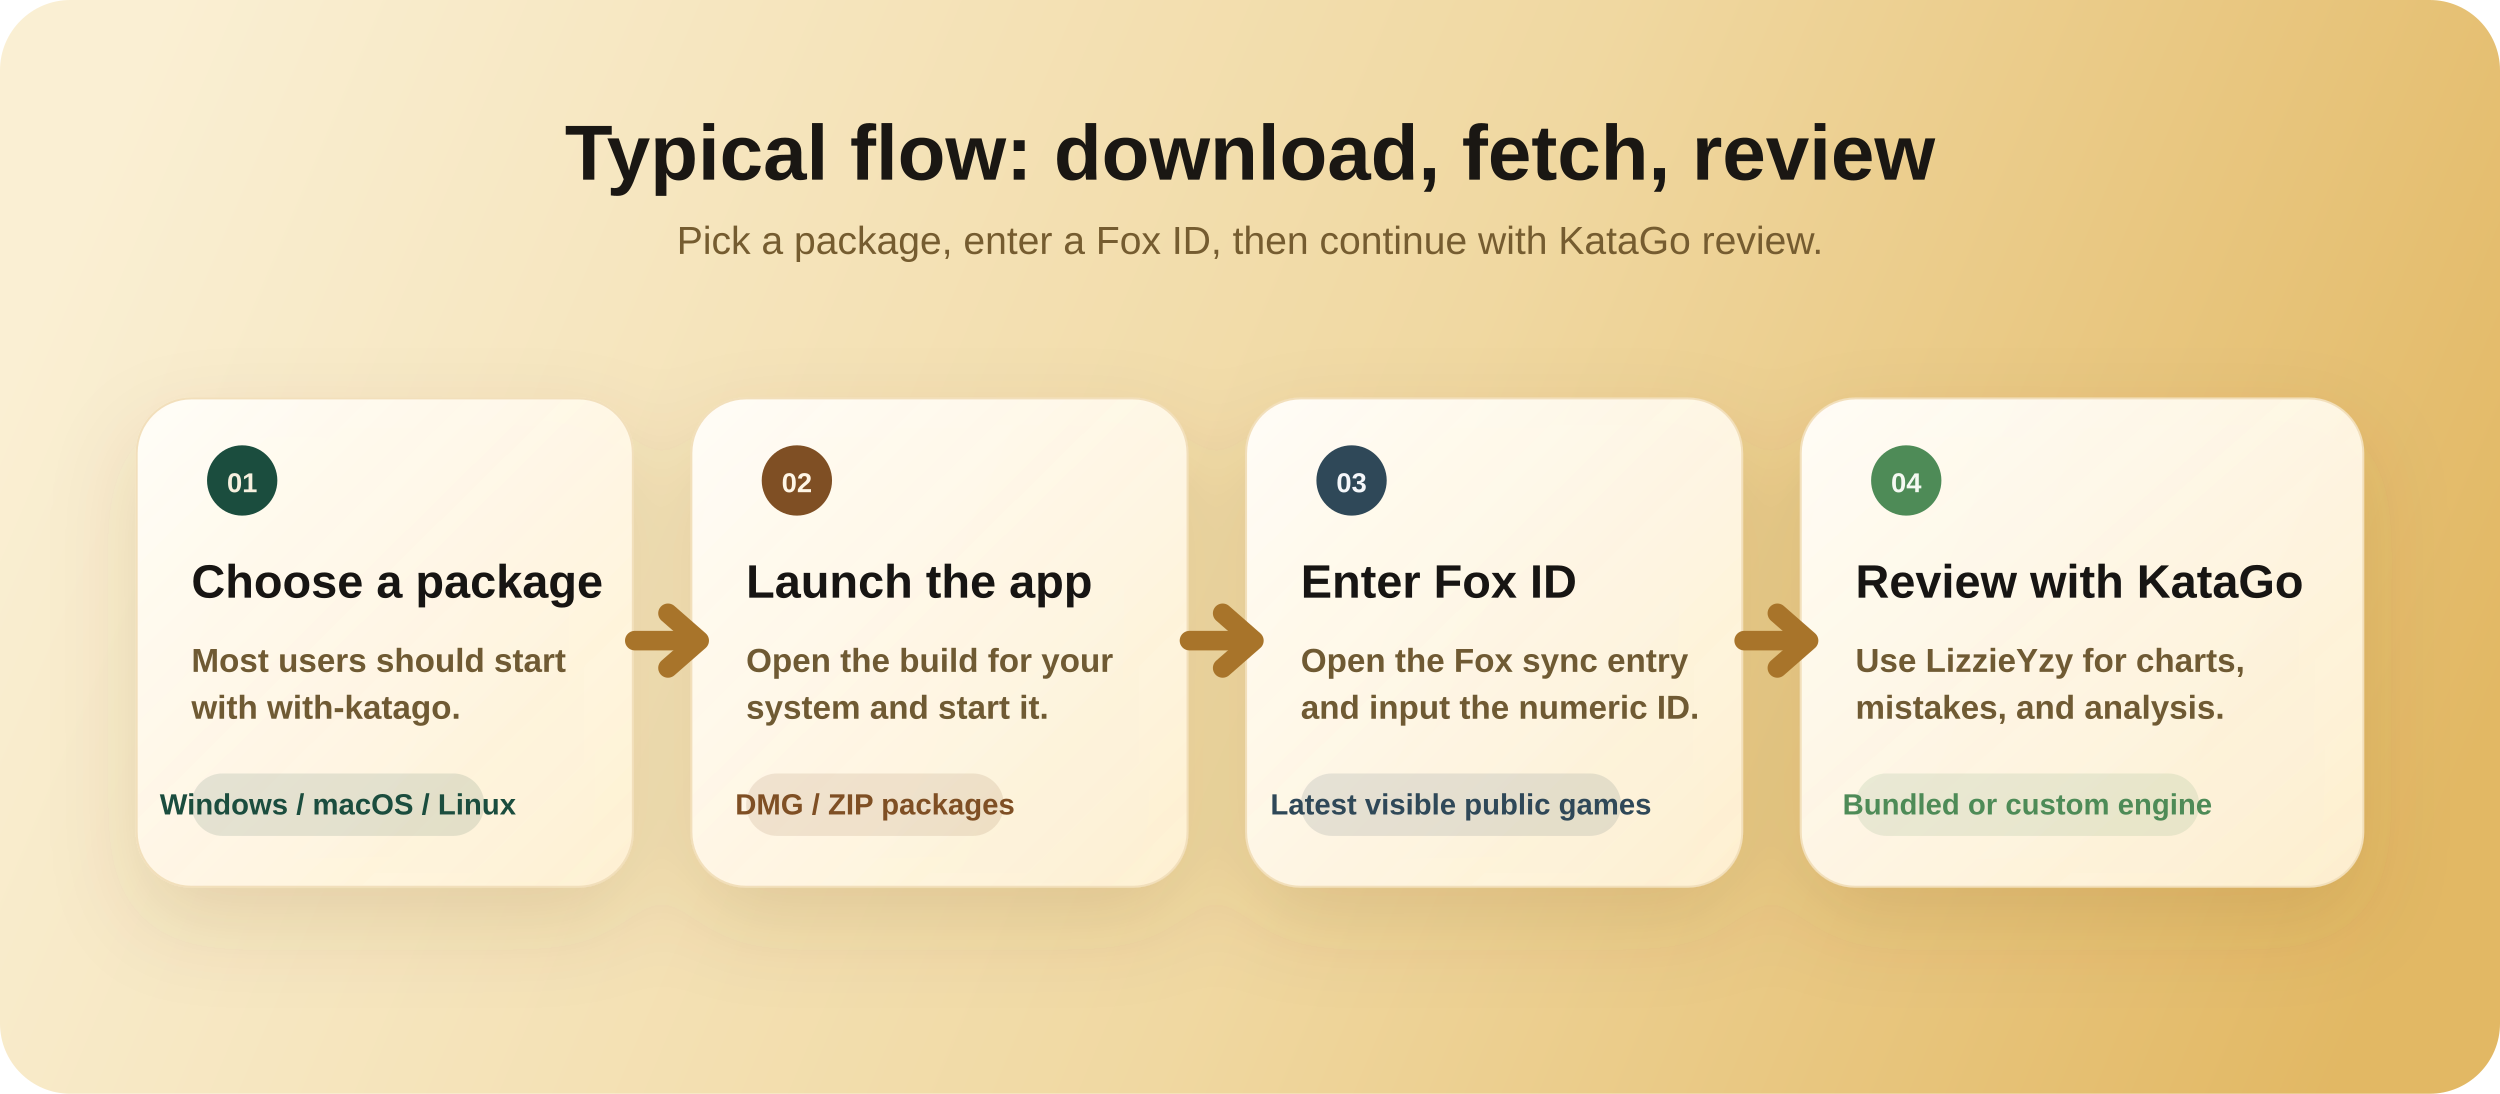
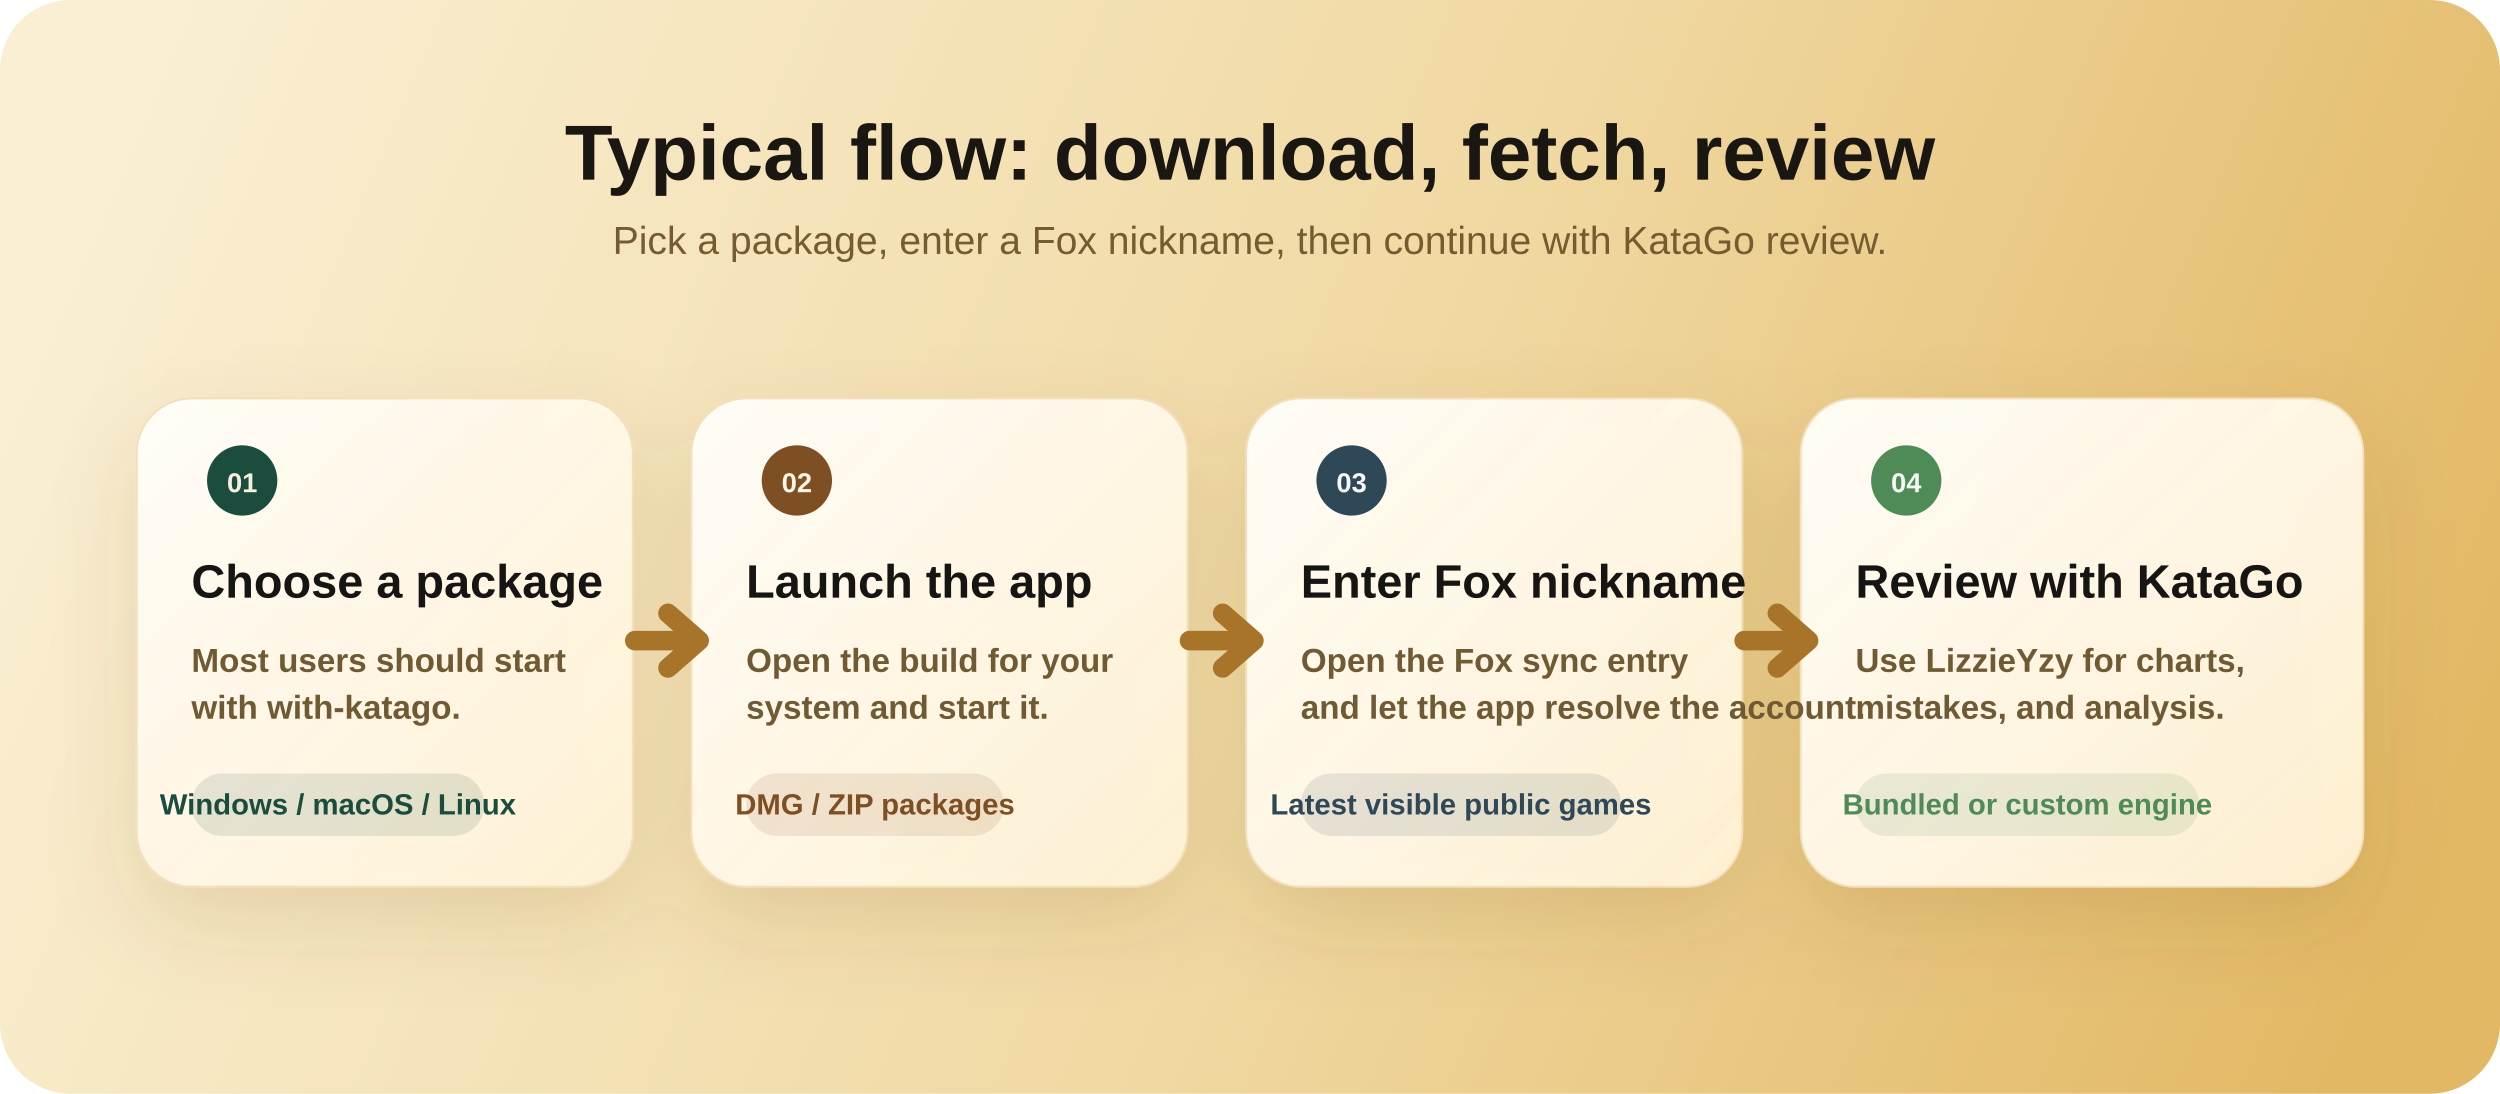
<svg xmlns="http://www.w3.org/2000/svg" width="1280" height="560" viewBox="0 0 1280 560" fill="none">
  <defs>
    <linearGradient id="bg" x1="68" y1="40" x2="1210" y2="524" gradientUnits="userSpaceOnUse">
      <stop stop-color="#FAEFD3" />
      <stop offset="0.55" stop-color="#F0D8A1" />
      <stop offset="1" stop-color="#E2B864" />
    </linearGradient>
    <linearGradient id="panel" x1="0" y1="0" x2="1" y2="1">
      <stop stop-color="#FFFDF8" stop-opacity="0.98" />
      <stop offset="1" stop-color="#FFF2D5" stop-opacity="0.94" />
    </linearGradient>
    <filter id="shadow" x="0" y="0" width="1280" height="560" filterUnits="userSpaceOnUse" color-interpolation-filters="sRGB">
      <feDropShadow dx="0" dy="18" stdDeviation="22" flood-color="#6B4918" flood-opacity="0.14" />
    </filter>
  </defs>
  <rect width="1280" height="560" rx="36" fill="url(#bg)" />
  <text x="640" y="92" text-anchor="middle" font-family="Avenir Next, Segoe UI, Arial, sans-serif" font-size="40" font-weight="800" fill="#1A1713">Typical flow: download, fetch, review</text>
-   <text x="640" y="130" text-anchor="middle" font-family="Avenir Next, Segoe UI, Arial, sans-serif" font-size="20" font-weight="500" fill="#755C30">Pick a package, enter a Fox ID, then continue with KataGo review.</text>
+   <text x="640" y="130" text-anchor="middle" font-family="Avenir Next, Segoe UI, Arial, sans-serif" font-size="20" font-weight="500" fill="#755C30">Pick a package, enter a Fox nickname, then continue with KataGo review.</text>
  <g filter="url(#shadow)">
    <rect x="70" y="204" width="254" height="250" rx="28" fill="url(#panel)" stroke="#F2DFBB" />
    <rect x="354" y="204" width="254" height="250" rx="28" fill="url(#panel)" stroke="#F2DFBB" />
    <rect x="638" y="204" width="254" height="250" rx="28" fill="url(#panel)" stroke="#F2DFBB" />
    <rect x="922" y="204" width="288" height="250" rx="28" fill="url(#panel)" stroke="#F2DFBB" />
  </g>
  <circle cx="124" cy="246" r="18" fill="#1B4D3E" />
  <text x="124" y="252" text-anchor="middle" font-family="Avenir Next, Segoe UI, Arial, sans-serif" font-size="14" font-weight="800" fill="#F7F0DF">01</text>
  <text x="98" y="306" font-family="Avenir Next, Segoe UI, Arial, sans-serif" font-size="24" font-weight="800" fill="#171513">Choose a package</text>
  <text x="98" y="344" font-family="Avenir Next, Segoe UI, Arial, sans-serif" font-size="17" font-weight="600" fill="#6F5A33">Most users should start</text>
  <text x="98" y="368" font-family="Avenir Next, Segoe UI, Arial, sans-serif" font-size="17" font-weight="600" fill="#6F5A33">with with-katago.</text>
  <rect x="98" y="396" width="150" height="32" rx="16" fill="#1B4D3E" fill-opacity="0.12" />
  <text x="173" y="417" text-anchor="middle" font-family="Avenir Next, Segoe UI, Arial, sans-serif" font-size="15" font-weight="700" fill="#1B4D3E">Windows / macOS / Linux</text>
  <path d="M325 328H350" stroke="#A8742A" stroke-width="10" stroke-linecap="round" />
  <path d="M342 314L358 328L342 342" stroke="#A8742A" stroke-width="10" stroke-linecap="round" stroke-linejoin="round" />
  <circle cx="408" cy="246" r="18" fill="#7F4F24" />
  <text x="408" y="252" text-anchor="middle" font-family="Avenir Next, Segoe UI, Arial, sans-serif" font-size="14" font-weight="800" fill="#FFF6E6">02</text>
  <text x="382" y="306" font-family="Avenir Next, Segoe UI, Arial, sans-serif" font-size="24" font-weight="800" fill="#171513">Launch the app</text>
  <text x="382" y="344" font-family="Avenir Next, Segoe UI, Arial, sans-serif" font-size="17" font-weight="600" fill="#6F5A33">Open the build for your</text>
  <text x="382" y="368" font-family="Avenir Next, Segoe UI, Arial, sans-serif" font-size="17" font-weight="600" fill="#6F5A33">system and start it.</text>
  <rect x="382" y="396" width="132" height="32" rx="16" fill="#7F4F24" fill-opacity="0.12" />
  <text x="448" y="417" text-anchor="middle" font-family="Avenir Next, Segoe UI, Arial, sans-serif" font-size="15" font-weight="700" fill="#7F4F24">DMG / ZIP packages</text>
  <path d="M609 328H634" stroke="#A8742A" stroke-width="10" stroke-linecap="round" />
  <path d="M626 314L642 328L626 342" stroke="#A8742A" stroke-width="10" stroke-linecap="round" stroke-linejoin="round" />
  <circle cx="692" cy="246" r="18" fill="#2F4858" />
  <text x="692" y="252" text-anchor="middle" font-family="Avenir Next, Segoe UI, Arial, sans-serif" font-size="14" font-weight="800" fill="#F5F7FA">03</text>
-   <text x="666" y="306" font-family="Avenir Next, Segoe UI, Arial, sans-serif" font-size="24" font-weight="800" fill="#171513">Enter Fox ID</text>
+   <text x="666" y="306" font-family="Avenir Next, Segoe UI, Arial, sans-serif" font-size="24" font-weight="800" fill="#171513">Enter Fox nickname</text>
  <text x="666" y="344" font-family="Avenir Next, Segoe UI, Arial, sans-serif" font-size="17" font-weight="600" fill="#6F5A33">Open the Fox sync entry</text>
-   <text x="666" y="368" font-family="Avenir Next, Segoe UI, Arial, sans-serif" font-size="17" font-weight="600" fill="#6F5A33">and input the numeric ID.</text>
+   <text x="666" y="368" font-family="Avenir Next, Segoe UI, Arial, sans-serif" font-size="17" font-weight="600" fill="#6F5A33">and let the app resolve the account.</text>
  <rect x="666" y="396" width="164" height="32" rx="16" fill="#2F4858" fill-opacity="0.12" />
  <text x="748" y="417" text-anchor="middle" font-family="Avenir Next, Segoe UI, Arial, sans-serif" font-size="15" font-weight="700" fill="#2F4858">Latest visible public games</text>
  <path d="M893 328H918" stroke="#A8742A" stroke-width="10" stroke-linecap="round" />
  <path d="M910 314L926 328L910 342" stroke="#A8742A" stroke-width="10" stroke-linecap="round" stroke-linejoin="round" />
  <circle cx="976" cy="246" r="18" fill="#4E8B57" />
  <text x="976" y="252" text-anchor="middle" font-family="Avenir Next, Segoe UI, Arial, sans-serif" font-size="14" font-weight="800" fill="#F4F9F2">04</text>
  <text x="950" y="306" font-family="Avenir Next, Segoe UI, Arial, sans-serif" font-size="24" font-weight="800" fill="#171513">Review with KataGo</text>
  <text x="950" y="344" font-family="Avenir Next, Segoe UI, Arial, sans-serif" font-size="17" font-weight="600" fill="#6F5A33">Use LizzieYzy for charts,</text>
  <text x="950" y="368" font-family="Avenir Next, Segoe UI, Arial, sans-serif" font-size="17" font-weight="600" fill="#6F5A33">mistakes, and analysis.</text>
  <rect x="950" y="396" width="176" height="32" rx="16" fill="#4E8B57" fill-opacity="0.12" />
  <text x="1038" y="417" text-anchor="middle" font-family="Avenir Next, Segoe UI, Arial, sans-serif" font-size="15" font-weight="700" fill="#4E8B57">Bundled or custom engine</text>
</svg>
